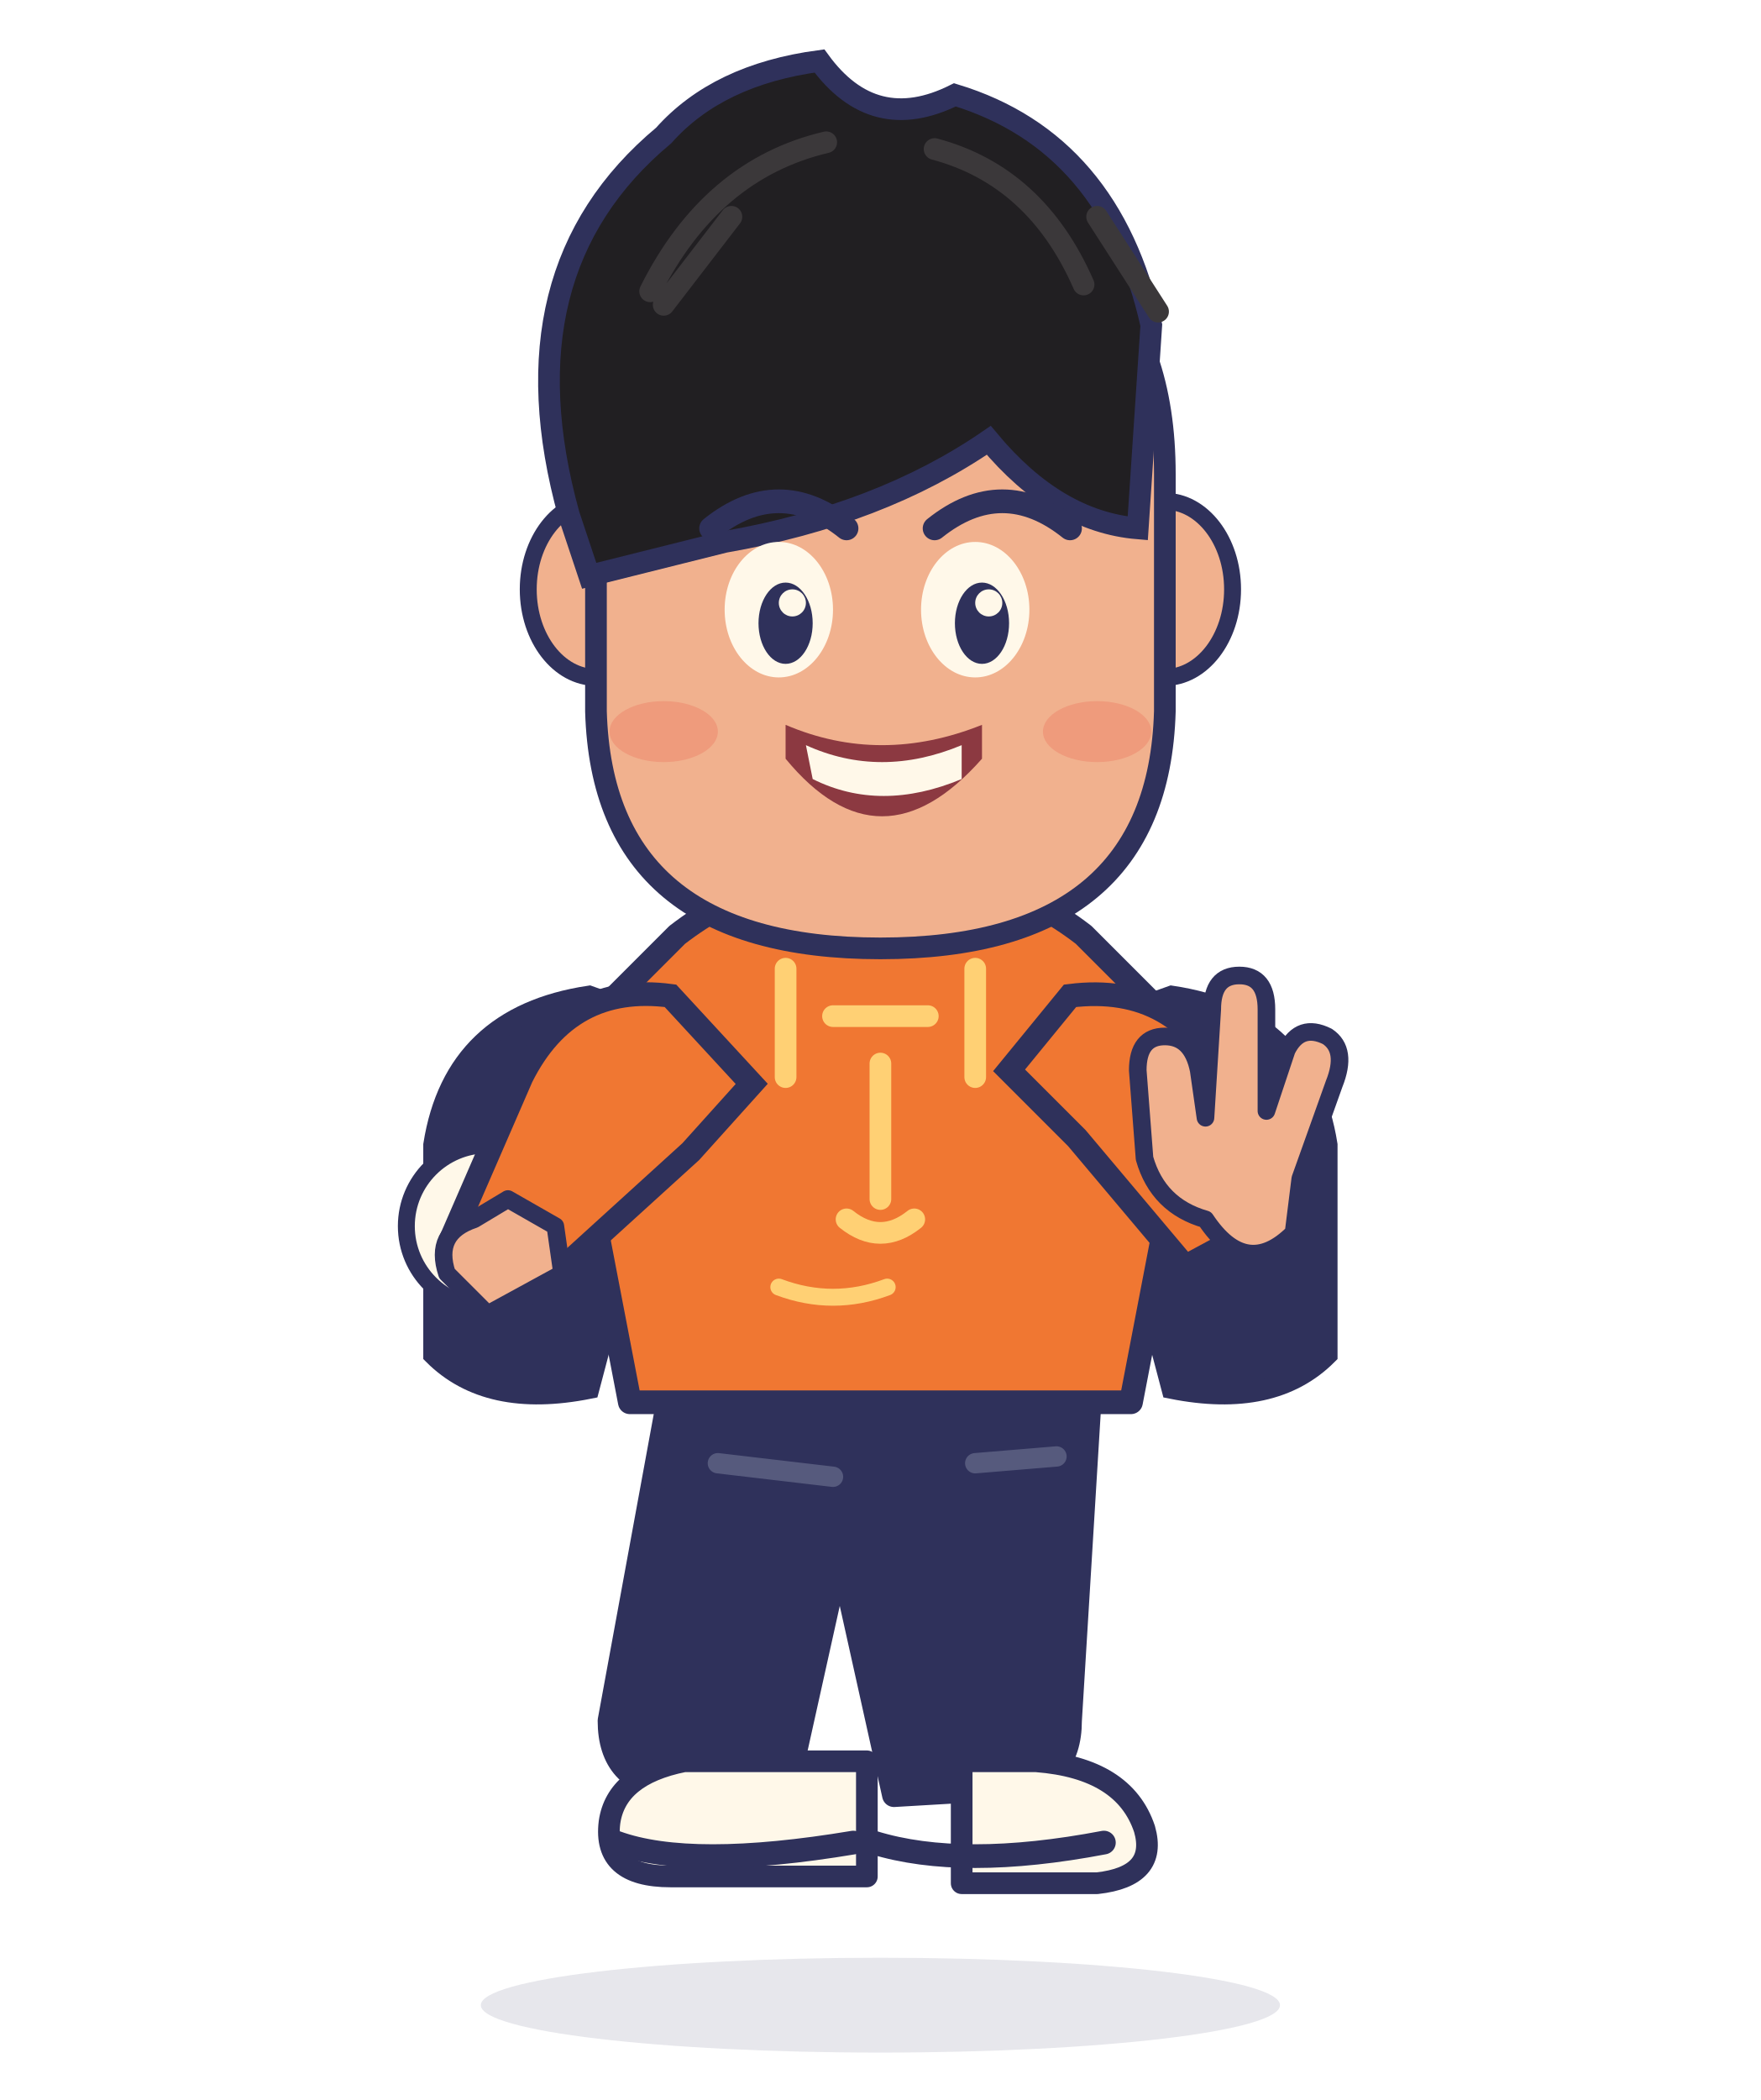
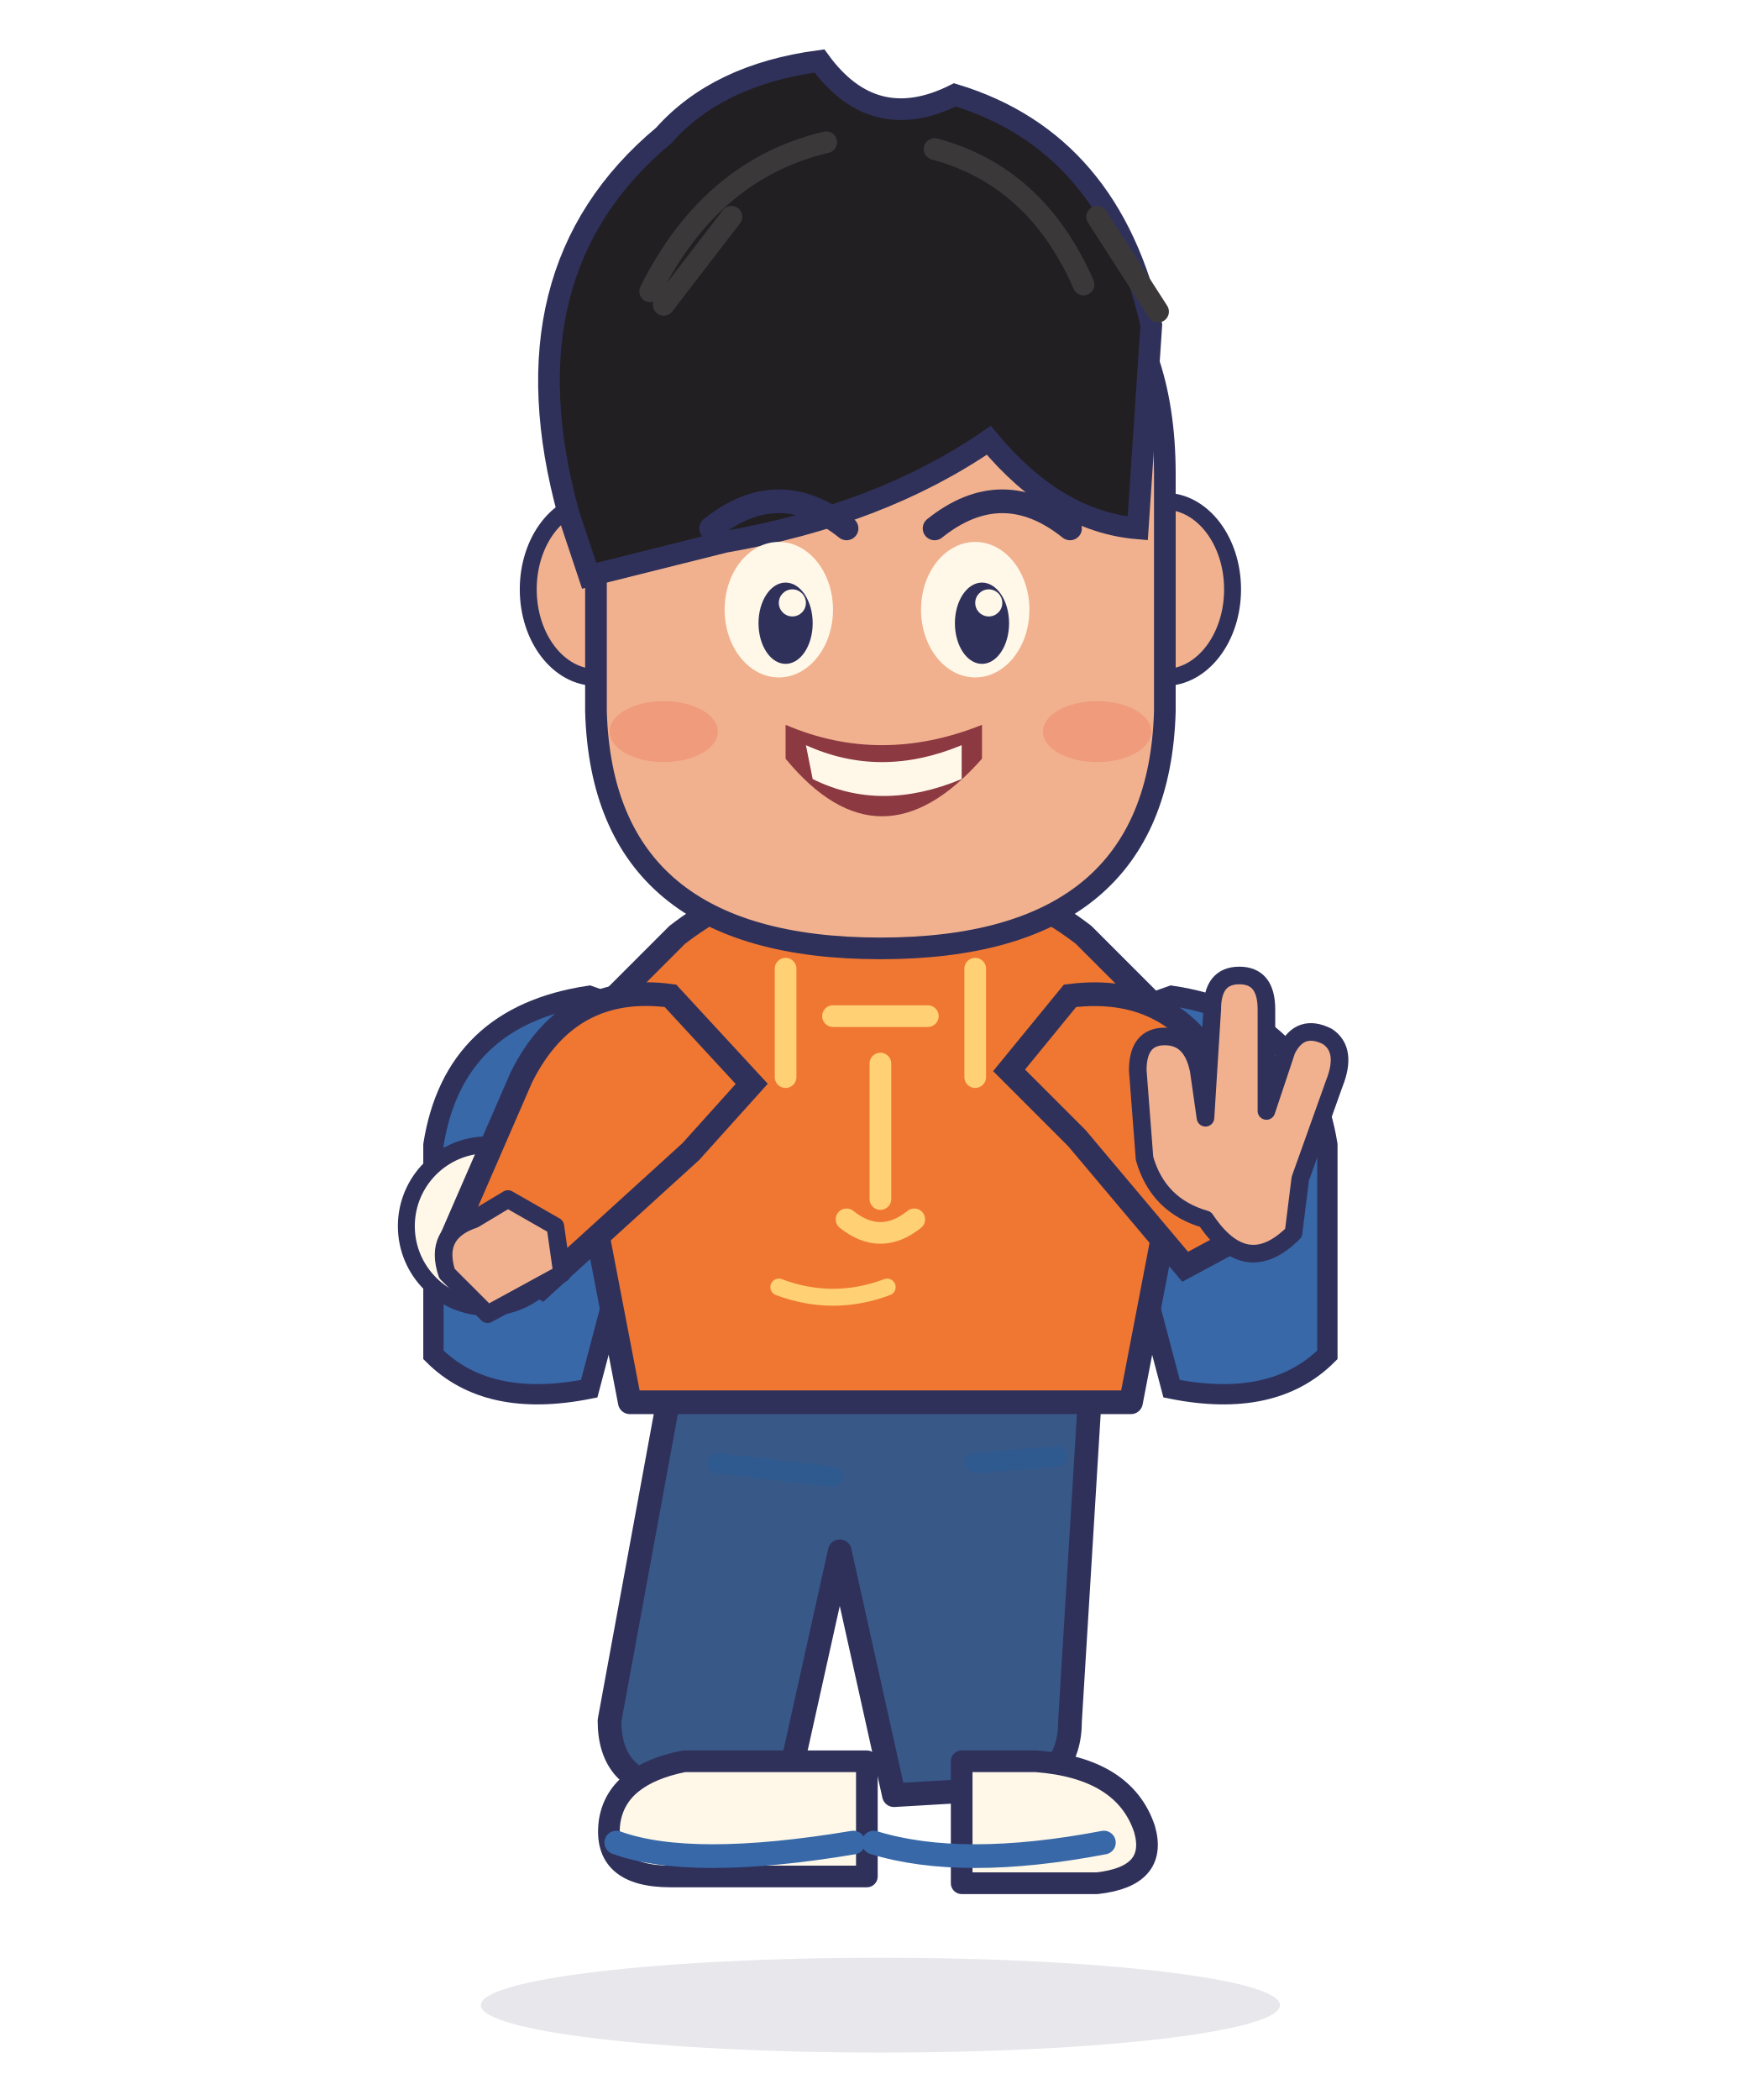
<svg xmlns="http://www.w3.org/2000/svg" viewBox="0 0 260 310" role="img" aria-label="Nusa — happy / thumbsUp">
  <ellipse cx="130" cy="296" rx="59" ry="7" fill="#2f315b" opacity=".12" />
-   <path d="M87 147q-20 3-23 22v31q8 8 23 5l14-53Zm86 0q20 3 23 22v31q-8 8-23 5l-14-53Z" fill="#2f315b" stroke="#2f315b" stroke-width="3" />
-   <path d="M98 145q-8 17-5 43m68-43q8 17 5 43" fill="none" stroke="#2f315b" stroke-width="10" stroke-linecap="round" />
+   <path d="M87 147q-20 3-23 22v31q8 8 23 5l14-53Zm86 0q20 3 23 22v31q-8 8-23 5l-14-53Z" fill="#3868a8" stroke="#2f315b" stroke-width="3" />
+   <path d="M98 145q-8 17-5 43m68-43q8 17 5 43" fill="none" stroke="#3868a8" stroke-width="10" stroke-linecap="round" />
  <circle cx="72" cy="181" r="12" fill="#fff8e9" stroke="#2f315b" stroke-width="2.5" />
  <path d="m72 171 3 9-3 11-3-11Z" fill="#ec765f" />
  <circle cx="72" cy="181" r="1.7" fill="#249d87" />
-   <path d="M99 205h62l-3 49q0 9-9 10l-17 1-8-36-8 36-17-1q-9-1-9-10Z" fill="#2f315b" stroke="#2f315b" stroke-width="3.5" stroke-linejoin="round" />
-   <path d="m106 216 17 2m21-2 12-1" fill="none" stroke="#565a7d" stroke-width="3" stroke-linecap="round" />
+   <path d="M99 205h62l-3 49q0 9-9 10l-17 1-8-36-8 36-17-1q-9-1-9-10Z" fill="#385888" stroke="#2f315b" stroke-width="3.5" stroke-linejoin="round" />
+   <path d="m106 216 17 2m21-2 12-1" fill="none" stroke="#2f5a8f" stroke-width="3" stroke-linecap="round" />
  <path d="M111 260h17v17H99q-10 0-9-8 1-7 11-9Zm31 0h11q13 1 16 10 2 7-7 8h-20Z" fill="#fff8e9" stroke="#2f315b" stroke-width="3.2" stroke-linejoin="round" />
-   <path d="M91 272q11 4 35 0m3 0q13 4 34 0" fill="none" stroke="#2f315b" stroke-width="3.5" stroke-linecap="round" />
+   <path d="M91 272q11 4 35 0m3 0q13 4 34 0" fill="none" stroke="#3868a8" stroke-width="3.5" stroke-linecap="round" />
  <path d="M108 116h44v27q-3 13-22 13t-22-13Z" fill="#f1b18e" stroke="#2f315b" stroke-width="2.5" />
  <path d="M100 138q13-10 30-10t30 10l17 17-10 52H93l-10-52Z" fill="#f07732" stroke="#2f315b" stroke-width="3.5" stroke-linejoin="round" />
  <path d="M116 143v16m28-16v16m-14-2v20m-7-27h14m-12 30q5 4 10 0" fill="none" stroke="#ffd074" stroke-width="3.2" stroke-linecap="round" />
  <path d="M115 190q8 3 16 0" fill="none" stroke="#ffd074" stroke-width="2.5" stroke-linecap="round" />
  <path d="M99 147q-15-2-22 12l-10 23 13 8 22-20 9-10Zm59 0q16-2 23 13l7 20-13 7-16-19-10-10Z" fill="#f07732" stroke="#2f315b" stroke-width="3.5" />
  <path d="M70 180q-6 2-4 8l6 6 11-6-1-7-7-4Zm108 0q-7-2-9-9l-1-13q0-5 4-5 4 0 5 5l1 7 1-16q0-5 4-5t4 5v15l3-9q2-4 6-2 3 2 1 7l-5 14-1 8q-7 7-13-2Z" fill="#f1b18e" stroke="#2f315b" stroke-width="2.6" stroke-linejoin="round" />
  <ellipse cx="88" cy="87" rx="10" ry="13" fill="#f1b18e" stroke="#2f315b" stroke-width="2.5" />
  <ellipse cx="172" cy="87" rx="10" ry="13" fill="#f1b18e" stroke="#2f315b" stroke-width="2.5" />
  <path d="M88 70q0-39 42-41 42 2 42 41v35q-1 35-42 35t-42-35Z" fill="#f1b18e" stroke="#2f315b" stroke-width="3.2" stroke-linejoin="round" />
  <path d="M84 76q-10-36 14-56 8-9 23-11 8 11 20 5 23 7 29 34l-2 30q-12-1-22-13-16 11-39 15l-20 5Z" fill="#211f22" stroke="#2f315b" stroke-width="3.2" />
  <path d="M96 43q9-18 26-22m16 1q15 4 22 20m-52-10-10 13m64-13 9 14" fill="none" stroke="#3b383a" stroke-width="3.2" stroke-linecap="round" />
  <path d="M105 78q10-8 20 0m13 0q10-8 20 0" fill="none" stroke="#2f315b" stroke-width="3.5" stroke-linecap="round" />
  <ellipse cx="115" cy="90" rx="8" ry="10" fill="#fff8e9" />
  <ellipse cx="144" cy="90" rx="8" ry="10" fill="#fff8e9" />
  <ellipse cx="116" cy="92" rx="4" ry="6" fill="#2f315b" />
  <ellipse cx="145" cy="92" rx="4" ry="6" fill="#2f315b" />
  <circle cx="117" cy="89" r="2" fill="#fff8e9" />
  <circle cx="146" cy="89" r="2" fill="#fff8e9" />
  <ellipse cx="98" cy="108" rx="8" ry="4.5" fill="#ec765f" opacity=".38" />
  <ellipse cx="162" cy="108" rx="8" ry="4.5" fill="#ec765f" opacity=".38" />
  <path d="M116 112q14 17 29 0v-5q-15 6-29 0Z" fill="#8c3941" />
  <path d="M119 110q11 5 23 0v5q-12 5-22 0Z" fill="#fff8e9" />
</svg>
